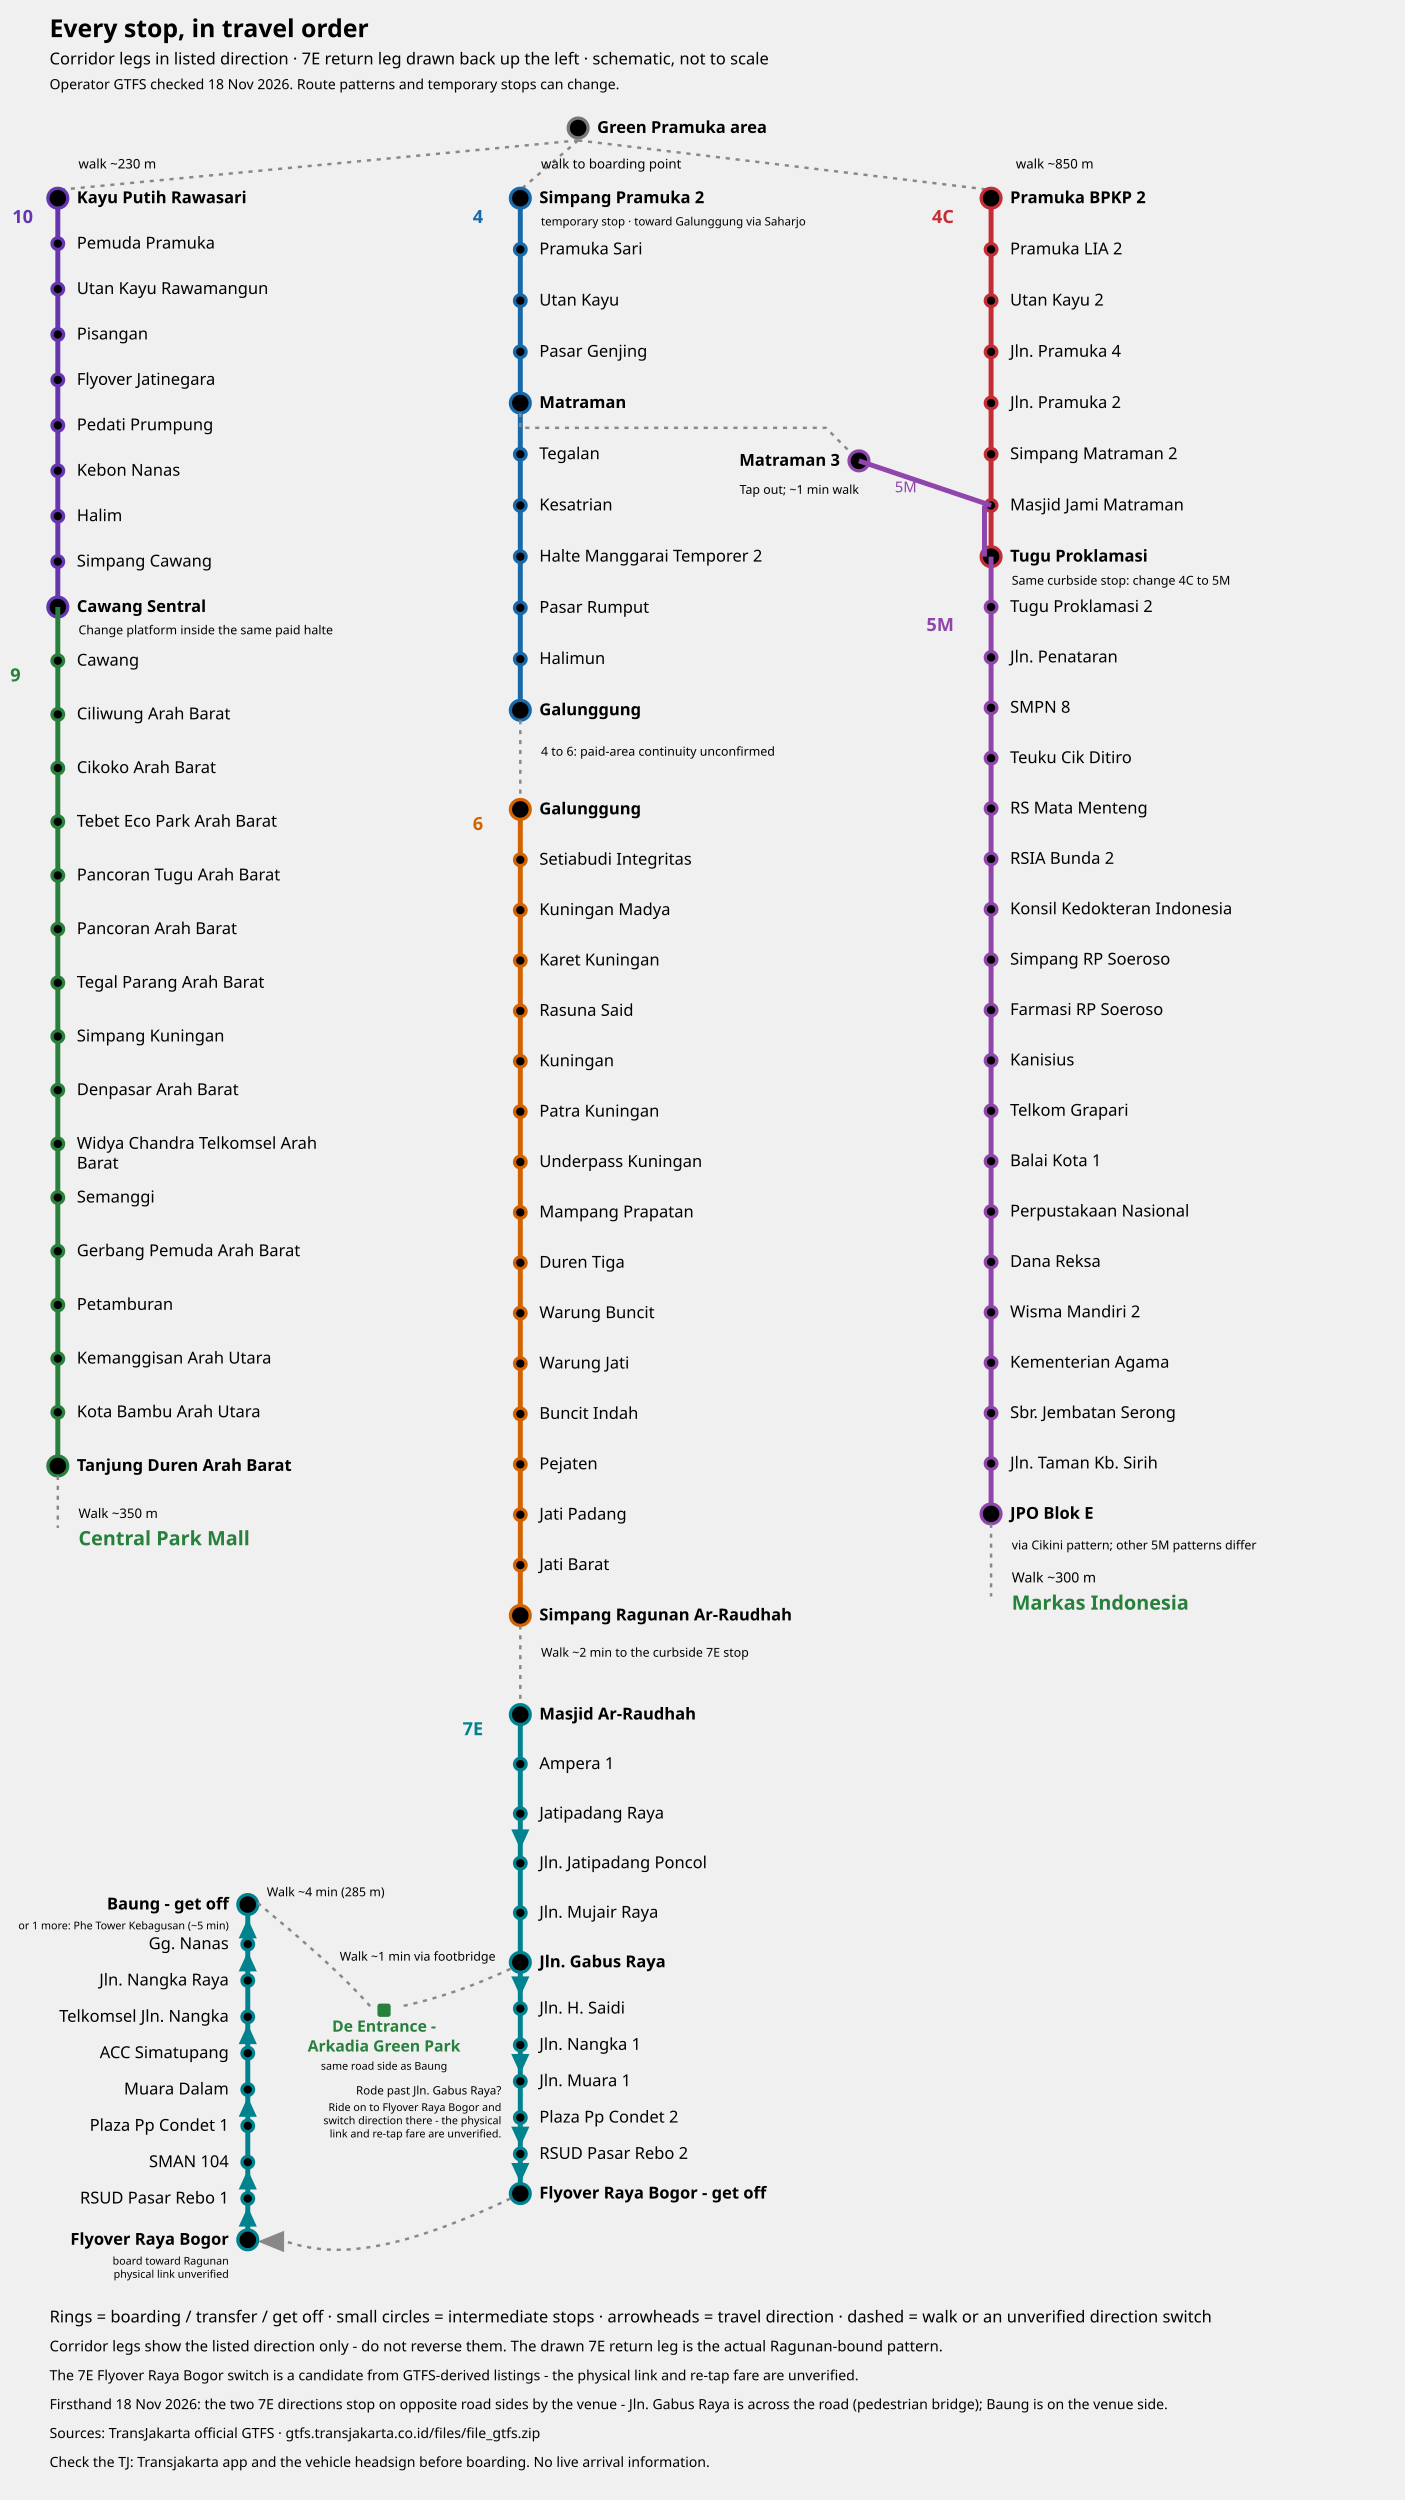
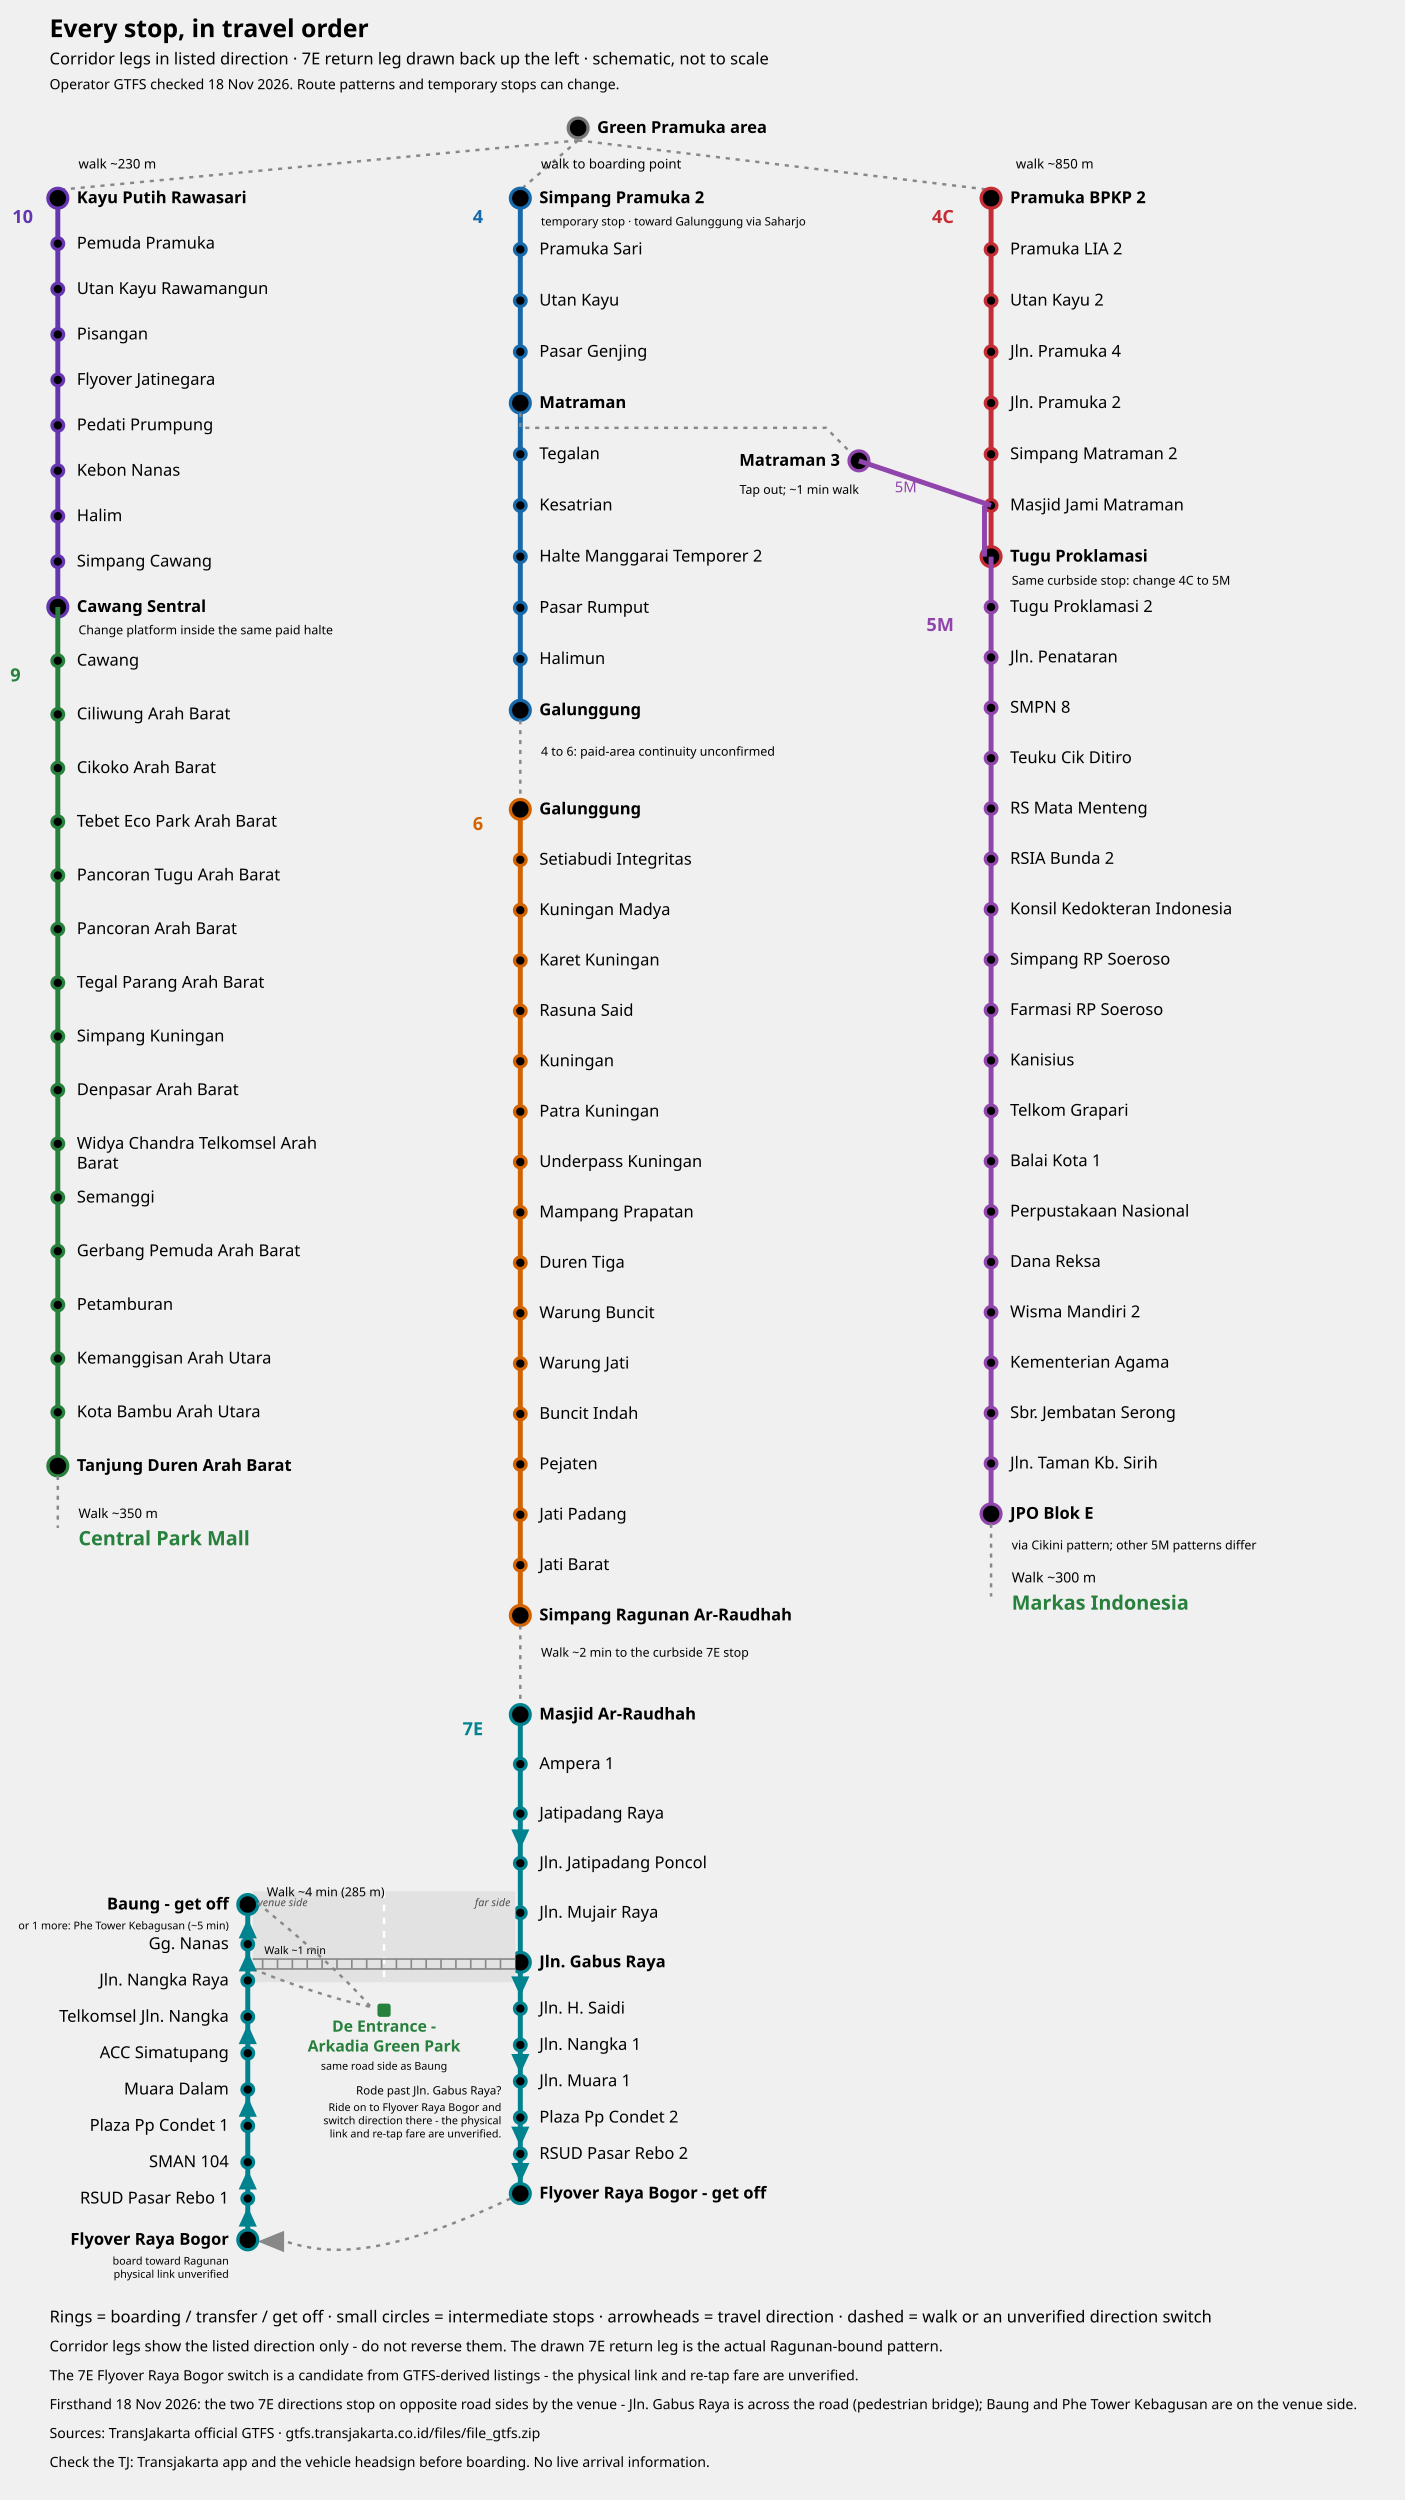
<svg xmlns="http://www.w3.org/2000/svg" viewBox="0 0 1700 3027" role="img" aria-labelledby="all-stops-title all-stops-desc" font-family="system-ui, sans-serif">
  <text x="60" y="45" font-size="30" fill="currentColor" text-anchor="start" font-weight="600">Every stop, in travel order</text>
  <text x="60" y="78" font-size="20" fill="currentColor" text-anchor="start" font-weight="normal">Corridor legs in listed direction · 7E return leg drawn back up the left · schematic, not to scale</text>
  <text x="60" y="108" font-size="17" fill="currentColor" text-anchor="start" font-weight="normal">Operator GTFS checked 18 Nov 2026. Route patterns and temporary stops can change.</text>
  <circle cx="700" cy="155" r="12" fill="Canvas" stroke="#777" stroke-width="4" />
  <text x="723" y="161" font-size="20" fill="currentColor" text-anchor="start" font-weight="600">Green Pramuka area</text>
  <path d="M 700 170 L 70 230" fill="none" stroke="#888" stroke-width="3" stroke-dasharray="5 7" />
  <path d="M 700 170 L 630 230" fill="none" stroke="#888" stroke-width="3" stroke-dasharray="5 7" />
  <path d="M 700 170 L 1200 230" fill="none" stroke="#888" stroke-width="3" stroke-dasharray="5 7" />
  <text x="95" y="204" font-size="16" fill="currentColor" text-anchor="start" font-weight="normal">walk ~230 m</text>
  <text x="655" y="204" font-size="16" fill="currentColor" text-anchor="start" font-weight="normal">walk to boarding point</text>
  <text x="1230" y="204" font-size="16" fill="currentColor" text-anchor="start" font-weight="normal">walk ~850 m</text>
  <text x="40" y="270" font-size="22" fill="#6536b0" text-anchor="end" font-weight="600">10</text>
  <path d="M 70 240 L 70 735" fill="none" stroke="#6536b0" stroke-width="6" />
  <circle cx="70" cy="240" r="12" fill="Canvas" stroke="#6536b0" stroke-width="4" />
  <text x="93" y="246" font-size="20" fill="currentColor" text-anchor="start" font-weight="600">Kayu Putih Rawasari</text>
  <circle cx="70" cy="295" r="7" fill="Canvas" stroke="#6536b0" stroke-width="4" />
  <text x="93" y="301" font-size="20" fill="currentColor" text-anchor="start" font-weight="normal">Pemuda Pramuka</text>
  <circle cx="70" cy="350" r="7" fill="Canvas" stroke="#6536b0" stroke-width="4" />
  <text x="93" y="356" font-size="20" fill="currentColor" text-anchor="start" font-weight="normal">Utan Kayu Rawamangun</text>
  <circle cx="70" cy="405" r="7" fill="Canvas" stroke="#6536b0" stroke-width="4" />
  <text x="93" y="411" font-size="20" fill="currentColor" text-anchor="start" font-weight="normal">Pisangan</text>
  <circle cx="70" cy="460" r="7" fill="Canvas" stroke="#6536b0" stroke-width="4" />
  <text x="93" y="466" font-size="20" fill="currentColor" text-anchor="start" font-weight="normal">Flyover Jatinegara</text>
  <circle cx="70" cy="515" r="7" fill="Canvas" stroke="#6536b0" stroke-width="4" />
  <text x="93" y="521" font-size="20" fill="currentColor" text-anchor="start" font-weight="normal">Pedati Prumpung</text>
  <circle cx="70" cy="570" r="7" fill="Canvas" stroke="#6536b0" stroke-width="4" />
  <text x="93" y="576" font-size="20" fill="currentColor" text-anchor="start" font-weight="normal">Kebon Nanas</text>
  <circle cx="70" cy="625" r="7" fill="Canvas" stroke="#6536b0" stroke-width="4" />
  <text x="93" y="631" font-size="20" fill="currentColor" text-anchor="start" font-weight="normal">Halim</text>
  <circle cx="70" cy="680" r="7" fill="Canvas" stroke="#6536b0" stroke-width="4" />
  <text x="93" y="686" font-size="20" fill="currentColor" text-anchor="start" font-weight="normal">Simpang Cawang</text>
  <circle cx="70" cy="735" r="12" fill="Canvas" stroke="#6536b0" stroke-width="4" />
  <text x="93" y="741" font-size="20" fill="currentColor" text-anchor="start" font-weight="600">Cawang Sentral</text>
  <text x="95" y="768" font-size="15" fill="currentColor" text-anchor="start" font-weight="normal">Change platform inside the same paid halte</text>
  <text x="25" y="825" font-size="22" fill="#27803c" text-anchor="end" font-weight="600">9</text>
  <path d="M 70 735 L 70 1775" fill="none" stroke="#27803c" stroke-width="6" />
  <circle cx="70" cy="800" r="7" fill="Canvas" stroke="#27803c" stroke-width="4" />
  <text x="93" y="806" font-size="20" fill="currentColor" text-anchor="start" font-weight="normal">Cawang</text>
  <circle cx="70" cy="865" r="7" fill="Canvas" stroke="#27803c" stroke-width="4" />
  <text x="93" y="871" font-size="20" fill="currentColor" text-anchor="start" font-weight="normal">Ciliwung Arah Barat</text>
  <circle cx="70" cy="930" r="7" fill="Canvas" stroke="#27803c" stroke-width="4" />
  <text x="93" y="936" font-size="20" fill="currentColor" text-anchor="start" font-weight="normal">Cikoko Arah Barat</text>
  <circle cx="70" cy="995" r="7" fill="Canvas" stroke="#27803c" stroke-width="4" />
  <text x="93" y="1001" font-size="20" fill="currentColor" text-anchor="start" font-weight="normal">Tebet Eco Park Arah Barat</text>
  <circle cx="70" cy="1060" r="7" fill="Canvas" stroke="#27803c" stroke-width="4" />
  <text x="93" y="1066" font-size="20" fill="currentColor" text-anchor="start" font-weight="normal">Pancoran Tugu Arah Barat</text>
  <circle cx="70" cy="1125" r="7" fill="Canvas" stroke="#27803c" stroke-width="4" />
  <text x="93" y="1131" font-size="20" fill="currentColor" text-anchor="start" font-weight="normal">Pancoran Arah Barat</text>
  <circle cx="70" cy="1190" r="7" fill="Canvas" stroke="#27803c" stroke-width="4" />
  <text x="93" y="1196" font-size="20" fill="currentColor" text-anchor="start" font-weight="normal">Tegal Parang Arah Barat</text>
  <circle cx="70" cy="1255" r="7" fill="Canvas" stroke="#27803c" stroke-width="4" />
  <text x="93" y="1261" font-size="20" fill="currentColor" text-anchor="start" font-weight="normal">Simpang Kuningan</text>
  <circle cx="70" cy="1320" r="7" fill="Canvas" stroke="#27803c" stroke-width="4" />
  <text x="93" y="1326" font-size="20" fill="currentColor" text-anchor="start" font-weight="normal">Denpasar Arah Barat</text>
  <circle cx="70" cy="1385" r="7" fill="Canvas" stroke="#27803c" stroke-width="4" />
  <text x="93" y="1391" font-size="20" fill="currentColor" text-anchor="start" font-weight="normal">Widya Chandra Telkomsel Arah</text>
  <text x="93" y="1415" font-size="20" fill="currentColor" text-anchor="start" font-weight="normal">Barat</text>
  <circle cx="70" cy="1450" r="7" fill="Canvas" stroke="#27803c" stroke-width="4" />
  <text x="93" y="1456" font-size="20" fill="currentColor" text-anchor="start" font-weight="normal">Semanggi</text>
  <circle cx="70" cy="1515" r="7" fill="Canvas" stroke="#27803c" stroke-width="4" />
  <text x="93" y="1521" font-size="20" fill="currentColor" text-anchor="start" font-weight="normal">Gerbang Pemuda Arah Barat</text>
  <circle cx="70" cy="1580" r="7" fill="Canvas" stroke="#27803c" stroke-width="4" />
  <text x="93" y="1586" font-size="20" fill="currentColor" text-anchor="start" font-weight="normal">Petamburan</text>
  <circle cx="70" cy="1645" r="7" fill="Canvas" stroke="#27803c" stroke-width="4" />
  <text x="93" y="1651" font-size="20" fill="currentColor" text-anchor="start" font-weight="normal">Kemanggisan Arah Utara</text>
  <circle cx="70" cy="1710" r="7" fill="Canvas" stroke="#27803c" stroke-width="4" />
  <text x="93" y="1716" font-size="20" fill="currentColor" text-anchor="start" font-weight="normal">Kota Bambu Arah Utara</text>
  <circle cx="70" cy="1775" r="12" fill="Canvas" stroke="#27803c" stroke-width="4" />
  <text x="93" y="1781" font-size="20" fill="currentColor" text-anchor="start" font-weight="600">Tanjung Duren Arah Barat</text>
  <path d="M 70 1787 L 70 1850" fill="none" stroke="#888" stroke-width="3" stroke-dasharray="5 7" />
  <text x="95" y="1838" font-size="16" fill="currentColor" text-anchor="start" font-weight="normal">Walk ~350 m</text>
  <text x="95" y="1871" font-size="24" fill="#27803c" text-anchor="start" font-weight="600">Central Park Mall</text>
  <text x="585" y="270" font-size="22" fill="#1769aa" text-anchor="end" font-weight="600">4</text>
  <path d="M 630 240 L 630 860" fill="none" stroke="#1769aa" stroke-width="6" />
  <circle cx="630" cy="240" r="12" fill="Canvas" stroke="#1769aa" stroke-width="4" />
  <text x="653" y="246" font-size="20" fill="currentColor" text-anchor="start" font-weight="600">Simpang Pramuka 2</text>
  <circle cx="630" cy="302" r="7" fill="Canvas" stroke="#1769aa" stroke-width="4" />
  <text x="653" y="308" font-size="20" fill="currentColor" text-anchor="start" font-weight="normal">Pramuka Sari</text>
  <circle cx="630" cy="364" r="7" fill="Canvas" stroke="#1769aa" stroke-width="4" />
  <text x="653" y="370" font-size="20" fill="currentColor" text-anchor="start" font-weight="normal">Utan Kayu</text>
  <circle cx="630" cy="426" r="7" fill="Canvas" stroke="#1769aa" stroke-width="4" />
  <text x="653" y="432" font-size="20" fill="currentColor" text-anchor="start" font-weight="normal">Pasar Genjing</text>
  <circle cx="630" cy="488" r="12" fill="Canvas" stroke="#1769aa" stroke-width="4" />
  <text x="653" y="494" font-size="20" fill="currentColor" text-anchor="start" font-weight="600">Matraman</text>
  <circle cx="630" cy="550" r="7" fill="Canvas" stroke="#1769aa" stroke-width="4" />
  <text x="653" y="556" font-size="20" fill="currentColor" text-anchor="start" font-weight="normal">Tegalan</text>
  <circle cx="630" cy="612" r="7" fill="Canvas" stroke="#1769aa" stroke-width="4" />
  <text x="653" y="618" font-size="20" fill="currentColor" text-anchor="start" font-weight="normal">Kesatrian</text>
  <circle cx="630" cy="674" r="7" fill="Canvas" stroke="#1769aa" stroke-width="4" />
  <text x="653" y="680" font-size="20" fill="currentColor" text-anchor="start" font-weight="normal">Halte Manggarai Temporer 2</text>
  <circle cx="630" cy="736" r="7" fill="Canvas" stroke="#1769aa" stroke-width="4" />
  <text x="653" y="742" font-size="20" fill="currentColor" text-anchor="start" font-weight="normal">Pasar Rumput</text>
  <circle cx="630" cy="798" r="7" fill="Canvas" stroke="#1769aa" stroke-width="4" />
  <text x="653" y="804" font-size="20" fill="currentColor" text-anchor="start" font-weight="normal">Halimun</text>
  <circle cx="630" cy="860" r="12" fill="Canvas" stroke="#1769aa" stroke-width="4" />
  <text x="653" y="866" font-size="20" fill="currentColor" text-anchor="start" font-weight="600">Galunggung</text>
  <text x="655" y="273" font-size="14" fill="currentColor" text-anchor="start" font-weight="normal">temporary stop · toward Galunggung via Saharjo</text>
  <path d="M 630 500 L 630 518 L 1000 518 L 1040 558" fill="none" stroke="#888" stroke-width="3" stroke-dasharray="5 7" />
  <circle cx="1040" cy="558" r="12" fill="Canvas" stroke="#9045ac" stroke-width="4" />
  <text x="1017" y="564" font-size="20" fill="currentColor" text-anchor="end" font-weight="600">Matraman 3</text>
  <text x="1040" y="598" font-size="15" fill="currentColor" text-anchor="end" font-weight="normal">Tap out; ~1 min walk</text>
  <path d="M 630 872 L 630 970" fill="none" stroke="#888" stroke-width="3" stroke-dasharray="5 7" />
  <text x="655" y="915" font-size="15" fill="currentColor" text-anchor="start" font-weight="normal">4 to 6: paid-area continuity unconfirmed</text>
  <text x="585" y="1005" font-size="22" fill="#d36300" text-anchor="end" font-weight="600">6</text>
  <path d="M 630 980 L 630 1956" fill="none" stroke="#d36300" stroke-width="6" />
  <circle cx="630" cy="980" r="12" fill="Canvas" stroke="#d36300" stroke-width="4" />
  <text x="653" y="986" font-size="20" fill="currentColor" text-anchor="start" font-weight="600">Galunggung</text>
  <circle cx="630" cy="1041" r="7" fill="Canvas" stroke="#d36300" stroke-width="4" />
  <text x="653" y="1047" font-size="20" fill="currentColor" text-anchor="start" font-weight="normal">Setiabudi Integritas</text>
  <circle cx="630" cy="1102" r="7" fill="Canvas" stroke="#d36300" stroke-width="4" />
  <text x="653" y="1108" font-size="20" fill="currentColor" text-anchor="start" font-weight="normal">Kuningan Madya</text>
  <circle cx="630" cy="1163" r="7" fill="Canvas" stroke="#d36300" stroke-width="4" />
  <text x="653" y="1169" font-size="20" fill="currentColor" text-anchor="start" font-weight="normal">Karet Kuningan</text>
  <circle cx="630" cy="1224" r="7" fill="Canvas" stroke="#d36300" stroke-width="4" />
  <text x="653" y="1230" font-size="20" fill="currentColor" text-anchor="start" font-weight="normal">Rasuna Said</text>
  <circle cx="630" cy="1285" r="7" fill="Canvas" stroke="#d36300" stroke-width="4" />
  <text x="653" y="1291" font-size="20" fill="currentColor" text-anchor="start" font-weight="normal">Kuningan</text>
  <circle cx="630" cy="1346" r="7" fill="Canvas" stroke="#d36300" stroke-width="4" />
  <text x="653" y="1352" font-size="20" fill="currentColor" text-anchor="start" font-weight="normal">Patra Kuningan</text>
  <circle cx="630" cy="1407" r="7" fill="Canvas" stroke="#d36300" stroke-width="4" />
  <text x="653" y="1413" font-size="20" fill="currentColor" text-anchor="start" font-weight="normal">Underpass Kuningan</text>
  <circle cx="630" cy="1468" r="7" fill="Canvas" stroke="#d36300" stroke-width="4" />
  <text x="653" y="1474" font-size="20" fill="currentColor" text-anchor="start" font-weight="normal">Mampang Prapatan</text>
  <circle cx="630" cy="1529" r="7" fill="Canvas" stroke="#d36300" stroke-width="4" />
  <text x="653" y="1535" font-size="20" fill="currentColor" text-anchor="start" font-weight="normal">Duren Tiga</text>
  <circle cx="630" cy="1590" r="7" fill="Canvas" stroke="#d36300" stroke-width="4" />
  <text x="653" y="1596" font-size="20" fill="currentColor" text-anchor="start" font-weight="normal">Warung Buncit</text>
  <circle cx="630" cy="1651" r="7" fill="Canvas" stroke="#d36300" stroke-width="4" />
  <text x="653" y="1657" font-size="20" fill="currentColor" text-anchor="start" font-weight="normal">Warung Jati</text>
  <circle cx="630" cy="1712" r="7" fill="Canvas" stroke="#d36300" stroke-width="4" />
  <text x="653" y="1718" font-size="20" fill="currentColor" text-anchor="start" font-weight="normal">Buncit Indah</text>
  <circle cx="630" cy="1773" r="7" fill="Canvas" stroke="#d36300" stroke-width="4" />
  <text x="653" y="1779" font-size="20" fill="currentColor" text-anchor="start" font-weight="normal">Pejaten</text>
  <circle cx="630" cy="1834" r="7" fill="Canvas" stroke="#d36300" stroke-width="4" />
  <text x="653" y="1840" font-size="20" fill="currentColor" text-anchor="start" font-weight="normal">Jati Padang</text>
  <circle cx="630" cy="1895" r="7" fill="Canvas" stroke="#d36300" stroke-width="4" />
  <text x="653" y="1901" font-size="20" fill="currentColor" text-anchor="start" font-weight="normal">Jati Barat</text>
  <circle cx="630" cy="1956" r="12" fill="Canvas" stroke="#d36300" stroke-width="4" />
  <text x="653" y="1962" font-size="20" fill="currentColor" text-anchor="start" font-weight="600">Simpang Ragunan Ar-Raudhah</text>
  <path d="M 630 1968 L 630 2066" fill="none" stroke="#888" stroke-width="3" stroke-dasharray="5 7" />
  <text x="655" y="2006" font-size="15" fill="currentColor" text-anchor="start" font-weight="normal">Walk ~2 min to the curbside 7E stop</text>
  <text x="585" y="2101" font-size="22" fill="#00838f" text-anchor="end" font-weight="600">7E</text>
  <path d="M 630 2076 L 630 2376" fill="none" stroke="#00838f" stroke-width="6" />
  <circle cx="630" cy="2076" r="12" fill="Canvas" stroke="#00838f" stroke-width="4" />
  <text x="653" y="2082" font-size="20" fill="currentColor" text-anchor="start" font-weight="600">Masjid Ar-Raudhah</text>
  <circle cx="630" cy="2136" r="7" fill="Canvas" stroke="#00838f" stroke-width="4" />
  <text x="653" y="2142" font-size="20" fill="currentColor" text-anchor="start" font-weight="normal">Ampera 1</text>
  <circle cx="630" cy="2196" r="7" fill="Canvas" stroke="#00838f" stroke-width="4" />
  <text x="653" y="2202" font-size="20" fill="currentColor" text-anchor="start" font-weight="normal">Jatipadang Raya</text>
  <circle cx="630" cy="2256" r="7" fill="Canvas" stroke="#00838f" stroke-width="4" />
  <text x="653" y="2262" font-size="20" fill="currentColor" text-anchor="start" font-weight="normal">Jln. Jatipadang Poncol</text>
  <circle cx="630" cy="2316" r="7" fill="Canvas" stroke="#00838f" stroke-width="4" />
  <text x="653" y="2322" font-size="20" fill="currentColor" text-anchor="start" font-weight="normal">Jln. Mujair Raya</text>
  <circle cx="630" cy="2376" r="12" fill="Canvas" stroke="#00838f" stroke-width="4" />
  <text x="653" y="2382" font-size="20" fill="currentColor" text-anchor="start" font-weight="600">Jln. Gabus Raya</text>
  <path d="M 630 2388 L 630 2644" fill="none" stroke="#00838f" stroke-width="6" />
+   <rect x="306" y="2290" width="318" height="110" fill="#e2e2e2" />
+   <line x1="465" y1="2290" x2="465" y2="2400" stroke="#fff" stroke-width="3" stroke-dasharray="8 8" />
+   <text x="312" y="2308" font-size="13" font-style="italic" opacity=".65" fill="currentColor" text-anchor="start">venue side</text>
+   <text x="618" y="2308" font-size="13" font-style="italic" opacity=".65" fill="currentColor" text-anchor="end">far side</text>
+   <line x1="306" y1="2372" x2="624" y2="2372" stroke="#888" stroke-width="2" />
+   <line x1="306" y1="2384" x2="624" y2="2384" stroke="#888" stroke-width="2" />
+   <line x1="318" y1="2372" x2="318" y2="2384" stroke="#888" stroke-width="2" />
+   <line x1="336" y1="2372" x2="336" y2="2384" stroke="#888" stroke-width="2" />
+   <line x1="354" y1="2372" x2="354" y2="2384" stroke="#888" stroke-width="2" />
+   <line x1="372" y1="2372" x2="372" y2="2384" stroke="#888" stroke-width="2" />
+   <line x1="390" y1="2372" x2="390" y2="2384" stroke="#888" stroke-width="2" />
+   <line x1="408" y1="2372" x2="408" y2="2384" stroke="#888" stroke-width="2" />
+   <line x1="426" y1="2372" x2="426" y2="2384" stroke="#888" stroke-width="2" />
+   <line x1="444" y1="2372" x2="444" y2="2384" stroke="#888" stroke-width="2" />
+   <line x1="462" y1="2372" x2="462" y2="2384" stroke="#888" stroke-width="2" />
+   <line x1="480" y1="2372" x2="480" y2="2384" stroke="#888" stroke-width="2" />
+   <line x1="498" y1="2372" x2="498" y2="2384" stroke="#888" stroke-width="2" />
+   <line x1="516" y1="2372" x2="516" y2="2384" stroke="#888" stroke-width="2" />
+   <line x1="534" y1="2372" x2="534" y2="2384" stroke="#888" stroke-width="2" />
+   <line x1="552" y1="2372" x2="552" y2="2384" stroke="#888" stroke-width="2" />
+   <line x1="570" y1="2372" x2="570" y2="2384" stroke="#888" stroke-width="2" />
+   <line x1="588" y1="2372" x2="588" y2="2384" stroke="#888" stroke-width="2" />
+   <line x1="606" y1="2372" x2="606" y2="2384" stroke="#888" stroke-width="2" />
  <rect x="457" y="2426" width="16" height="16" rx="3" fill="#27803c" />
  <text x="465" y="2460" font-size="19" fill="#27803c" text-anchor="middle" font-weight="600">De Entrance -</text>
  <text x="465" y="2484" font-size="19" fill="#27803c" text-anchor="middle" font-weight="600">Arkadia Green Park</text>
  <text x="465" y="2506" font-size="13" fill="currentColor" text-anchor="middle" font-weight="normal">same road side as Baung</text>
-   <path d="M 618 2384 C 570 2406, 530 2420, 483 2430" fill="none" stroke="#888" stroke-width="3" stroke-dasharray="5 7" />
-   <text x="600" y="2374" font-size="15" fill="currentColor" text-anchor="end" font-weight="normal">Walk ~1 min via footbridge</text>
+   <path d="M 306 2384 C 370 2410, 420 2424, 449 2430" fill="none" stroke="#888" stroke-width="3" stroke-dasharray="5 7" />
+   <text x="320" y="2366" font-size="13" fill="currentColor" text-anchor="start" font-weight="normal">Walk ~1 min</text>
  <circle cx="630" cy="2432" r="7" fill="Canvas" stroke="#00838f" stroke-width="4" />
  <text x="653" y="2438" font-size="20" fill="currentColor" text-anchor="start" font-weight="normal">Jln. H. Saidi</text>
  <circle cx="630" cy="2476" r="7" fill="Canvas" stroke="#00838f" stroke-width="4" />
  <text x="653" y="2482" font-size="20" fill="currentColor" text-anchor="start" font-weight="normal">Jln. Nangka 1</text>
  <circle cx="630" cy="2520" r="7" fill="Canvas" stroke="#00838f" stroke-width="4" />
  <text x="653" y="2526" font-size="20" fill="currentColor" text-anchor="start" font-weight="normal">Jln. Muara 1</text>
  <circle cx="630" cy="2564" r="7" fill="Canvas" stroke="#00838f" stroke-width="4" />
  <text x="653" y="2570" font-size="20" fill="currentColor" text-anchor="start" font-weight="normal">Plaza Pp Condet 2</text>
  <circle cx="630" cy="2608" r="7" fill="Canvas" stroke="#00838f" stroke-width="4" />
  <text x="653" y="2614" font-size="20" fill="currentColor" text-anchor="start" font-weight="normal">RSUD Pasar Rebo 2</text>
  <circle cx="630" cy="2656" r="12" fill="Canvas" stroke="#00838f" stroke-width="4" />
  <text x="653" y="2662" font-size="20" fill="currentColor" text-anchor="start" font-weight="600">Flyover Raya Bogor - get off</text>
  <text x="607" y="2536" font-size="14" fill="currentColor" text-anchor="end" font-weight="normal">Rode past Jln. Gabus Raya?</text>
  <text x="607" y="2556" font-size="13" fill="currentColor" text-anchor="end" font-weight="normal">Ride on to Flyover Raya Bogor and</text>
  <text x="607" y="2572" font-size="13" fill="currentColor" text-anchor="end" font-weight="normal">switch direction there - the physical</text>
  <text x="607" y="2588" font-size="13" fill="currentColor" text-anchor="end" font-weight="normal">link and re-tap fare are unverified.</text>
  <path d="M 630 2239 L 619 2215 L 641 2215 Z" fill="#00838f" stroke="Canvas" stroke-width="3" stroke-linejoin="round" />
  <path d="M 630 2417 L 619 2393 L 641 2393 Z" fill="#00838f" stroke="Canvas" stroke-width="3" stroke-linejoin="round" />
  <path d="M 630 2511 L 619 2487 L 641 2487 Z" fill="#00838f" stroke="Canvas" stroke-width="3" stroke-linejoin="round" />
  <path d="M 630 2599 L 619 2575 L 641 2575 Z" fill="#00838f" stroke="Canvas" stroke-width="3" stroke-linejoin="round" />
  <path d="M 630 2643 L 619 2619 L 641 2619 Z" fill="#00838f" stroke="Canvas" stroke-width="3" stroke-linejoin="round" />
  <path d="M 618 2662 C 470 2732, 400 2732, 346 2714" fill="none" stroke="#888" stroke-width="3" stroke-dasharray="5 7" />
  <path d="M 312 2714 L 344 2701 L 344 2727 Z" fill="#888" stroke="Canvas" stroke-width="3" stroke-linejoin="round" />
  <circle cx="300" cy="2712" r="12" fill="Canvas" stroke="#00838f" stroke-width="4" />
  <text x="277" y="2718" font-size="20" fill="currentColor" text-anchor="end" font-weight="600">Flyover Raya Bogor</text>
  <text x="277" y="2742" font-size="13" fill="currentColor" text-anchor="end" font-weight="normal">board toward Ragunan</text>
  <text x="277" y="2758" font-size="13" fill="currentColor" text-anchor="end" font-weight="normal">physical link unverified</text>
  <path d="M 300 2318 L 300 2700" fill="none" stroke="#00838f" stroke-width="6" />
  <circle cx="300" cy="2354" r="7" fill="Canvas" stroke="#00838f" stroke-width="4" />
  <text x="277" y="2360" font-size="20" fill="currentColor" text-anchor="end" font-weight="normal">Gg. Nanas</text>
  <circle cx="300" cy="2398" r="7" fill="Canvas" stroke="#00838f" stroke-width="4" />
  <text x="277" y="2404" font-size="20" fill="currentColor" text-anchor="end" font-weight="normal">Jln. Nangka Raya</text>
  <circle cx="300" cy="2442" r="7" fill="Canvas" stroke="#00838f" stroke-width="4" />
  <text x="277" y="2448" font-size="20" fill="currentColor" text-anchor="end" font-weight="normal">Telkomsel Jln. Nangka</text>
  <circle cx="300" cy="2486" r="7" fill="Canvas" stroke="#00838f" stroke-width="4" />
  <text x="277" y="2492" font-size="20" fill="currentColor" text-anchor="end" font-weight="normal">ACC Simatupang</text>
  <circle cx="300" cy="2530" r="7" fill="Canvas" stroke="#00838f" stroke-width="4" />
  <text x="277" y="2536" font-size="20" fill="currentColor" text-anchor="end" font-weight="normal">Muara Dalam</text>
  <circle cx="300" cy="2574" r="7" fill="Canvas" stroke="#00838f" stroke-width="4" />
  <text x="277" y="2580" font-size="20" fill="currentColor" text-anchor="end" font-weight="normal">Plaza Pp Condet 1</text>
  <circle cx="300" cy="2618" r="7" fill="Canvas" stroke="#00838f" stroke-width="4" />
  <text x="277" y="2624" font-size="20" fill="currentColor" text-anchor="end" font-weight="normal">SMAN 104</text>
  <circle cx="300" cy="2662" r="7" fill="Canvas" stroke="#00838f" stroke-width="4" />
  <text x="277" y="2668" font-size="20" fill="currentColor" text-anchor="end" font-weight="normal">RSUD Pasar Rebo 1</text>
  <path d="M 300 2323 L 289 2347 L 311 2347 Z" fill="#00838f" stroke="Canvas" stroke-width="3" stroke-linejoin="round" />
  <path d="M 300 2363 L 289 2387 L 311 2387 Z" fill="#00838f" stroke="Canvas" stroke-width="3" stroke-linejoin="round" />
  <path d="M 300 2451 L 289 2475 L 311 2475 Z" fill="#00838f" stroke="Canvas" stroke-width="3" stroke-linejoin="round" />
  <path d="M 300 2539 L 289 2563 L 311 2563 Z" fill="#00838f" stroke="Canvas" stroke-width="3" stroke-linejoin="round" />
  <path d="M 300 2627 L 289 2651 L 311 2651 Z" fill="#00838f" stroke="Canvas" stroke-width="3" stroke-linejoin="round" />
  <path d="M 300 2672 L 289 2696 L 311 2696 Z" fill="#00838f" stroke="Canvas" stroke-width="3" stroke-linejoin="round" />
  <circle cx="300" cy="2306" r="12" fill="Canvas" stroke="#00838f" stroke-width="4" />
  <text x="277" y="2312" font-size="20" fill="currentColor" text-anchor="end" font-weight="600">Baung - get off</text>
  <text x="277" y="2336" font-size="13" fill="currentColor" text-anchor="end" font-weight="normal">or 1 more: Phe Tower Kebagusan (~5 min)</text>
  <path d="M 312 2304 C 360 2344, 410 2386, 449 2430" fill="none" stroke="#888" stroke-width="3" stroke-dasharray="5 7" />
  <text x="323" y="2296" font-size="15" fill="currentColor" text-anchor="start" font-weight="normal">Walk ~4 min (285 m)</text>
  <text x="1155" y="270" font-size="22" fill="#c52d36" text-anchor="end" font-weight="600">4C</text>
  <path d="M 1200 240 L 1200 674" fill="none" stroke="#c52d36" stroke-width="6" />
  <circle cx="1200" cy="240" r="12" fill="Canvas" stroke="#c52d36" stroke-width="4" />
  <text x="1223" y="246" font-size="20" fill="currentColor" text-anchor="start" font-weight="600">Pramuka BPKP 2</text>
  <circle cx="1200" cy="302" r="7" fill="Canvas" stroke="#c52d36" stroke-width="4" />
  <text x="1223" y="308" font-size="20" fill="currentColor" text-anchor="start" font-weight="normal">Pramuka LIA 2</text>
  <circle cx="1200" cy="364" r="7" fill="Canvas" stroke="#c52d36" stroke-width="4" />
  <text x="1223" y="370" font-size="20" fill="currentColor" text-anchor="start" font-weight="normal">Utan Kayu 2</text>
  <circle cx="1200" cy="426" r="7" fill="Canvas" stroke="#c52d36" stroke-width="4" />
  <text x="1223" y="432" font-size="20" fill="currentColor" text-anchor="start" font-weight="normal">Jln. Pramuka 4</text>
  <circle cx="1200" cy="488" r="7" fill="Canvas" stroke="#c52d36" stroke-width="4" />
  <text x="1223" y="494" font-size="20" fill="currentColor" text-anchor="start" font-weight="normal">Jln. Pramuka 2</text>
  <circle cx="1200" cy="550" r="7" fill="Canvas" stroke="#c52d36" stroke-width="4" />
  <text x="1223" y="556" font-size="20" fill="currentColor" text-anchor="start" font-weight="normal">Simpang Matraman 2</text>
  <circle cx="1200" cy="612" r="7" fill="Canvas" stroke="#c52d36" stroke-width="4" />
  <text x="1223" y="618" font-size="20" fill="currentColor" text-anchor="start" font-weight="normal">Masjid Jami Matraman</text>
  <circle cx="1200" cy="674" r="12" fill="Canvas" stroke="#c52d36" stroke-width="4" />
  <text x="1223" y="680" font-size="20" fill="currentColor" text-anchor="start" font-weight="600">Tugu Proklamasi</text>
  <path d="M 1040 558 L 1200 612" fill="none" stroke="#9045ac" stroke-width="6" />
  <text x="1110" y="596" font-size="18" fill="#9045ac" text-anchor="end" font-weight="normal">5M</text>
  <path d="M 1192 612 L 1192 674" fill="none" stroke="#9045ac" stroke-width="6" />
  <text x="1225" y="708" font-size="15" fill="currentColor" text-anchor="start" font-weight="normal">Same curbside stop: change 4C to 5M</text>
  <path d="M 1200 674 L 1200 1833" fill="none" stroke="#9045ac" stroke-width="6" />
  <circle cx="1200" cy="735" r="7" fill="Canvas" stroke="#9045ac" stroke-width="4" />
  <text x="1223" y="741" font-size="20" fill="currentColor" text-anchor="start" font-weight="normal">Tugu Proklamasi 2</text>
  <circle cx="1200" cy="796" r="7" fill="Canvas" stroke="#9045ac" stroke-width="4" />
  <text x="1223" y="802" font-size="20" fill="currentColor" text-anchor="start" font-weight="normal">Jln. Penataran</text>
  <circle cx="1200" cy="857" r="7" fill="Canvas" stroke="#9045ac" stroke-width="4" />
  <text x="1223" y="863" font-size="20" fill="currentColor" text-anchor="start" font-weight="normal">SMPN 8</text>
  <circle cx="1200" cy="918" r="7" fill="Canvas" stroke="#9045ac" stroke-width="4" />
  <text x="1223" y="924" font-size="20" fill="currentColor" text-anchor="start" font-weight="normal">Teuku Cik Ditiro</text>
  <circle cx="1200" cy="979" r="7" fill="Canvas" stroke="#9045ac" stroke-width="4" />
  <text x="1223" y="985" font-size="20" fill="currentColor" text-anchor="start" font-weight="normal">RS Mata Menteng</text>
  <circle cx="1200" cy="1040" r="7" fill="Canvas" stroke="#9045ac" stroke-width="4" />
  <text x="1223" y="1046" font-size="20" fill="currentColor" text-anchor="start" font-weight="normal">RSIA Bunda 2</text>
  <circle cx="1200" cy="1101" r="7" fill="Canvas" stroke="#9045ac" stroke-width="4" />
  <text x="1223" y="1107" font-size="20" fill="currentColor" text-anchor="start" font-weight="normal">Konsil Kedokteran Indonesia</text>
  <circle cx="1200" cy="1162" r="7" fill="Canvas" stroke="#9045ac" stroke-width="4" />
  <text x="1223" y="1168" font-size="20" fill="currentColor" text-anchor="start" font-weight="normal">Simpang RP Soeroso</text>
  <circle cx="1200" cy="1223" r="7" fill="Canvas" stroke="#9045ac" stroke-width="4" />
  <text x="1223" y="1229" font-size="20" fill="currentColor" text-anchor="start" font-weight="normal">Farmasi RP Soeroso</text>
  <circle cx="1200" cy="1284" r="7" fill="Canvas" stroke="#9045ac" stroke-width="4" />
  <text x="1223" y="1290" font-size="20" fill="currentColor" text-anchor="start" font-weight="normal">Kanisius</text>
  <circle cx="1200" cy="1345" r="7" fill="Canvas" stroke="#9045ac" stroke-width="4" />
  <text x="1223" y="1351" font-size="20" fill="currentColor" text-anchor="start" font-weight="normal">Telkom Grapari</text>
  <circle cx="1200" cy="1406" r="7" fill="Canvas" stroke="#9045ac" stroke-width="4" />
  <text x="1223" y="1412" font-size="20" fill="currentColor" text-anchor="start" font-weight="normal">Balai Kota 1</text>
  <circle cx="1200" cy="1467" r="7" fill="Canvas" stroke="#9045ac" stroke-width="4" />
  <text x="1223" y="1473" font-size="20" fill="currentColor" text-anchor="start" font-weight="normal">Perpustakaan Nasional</text>
  <circle cx="1200" cy="1528" r="7" fill="Canvas" stroke="#9045ac" stroke-width="4" />
  <text x="1223" y="1534" font-size="20" fill="currentColor" text-anchor="start" font-weight="normal">Dana Reksa</text>
  <circle cx="1200" cy="1589" r="7" fill="Canvas" stroke="#9045ac" stroke-width="4" />
  <text x="1223" y="1595" font-size="20" fill="currentColor" text-anchor="start" font-weight="normal">Wisma Mandiri 2</text>
  <circle cx="1200" cy="1650" r="7" fill="Canvas" stroke="#9045ac" stroke-width="4" />
  <text x="1223" y="1656" font-size="20" fill="currentColor" text-anchor="start" font-weight="normal">Kementerian Agama</text>
  <circle cx="1200" cy="1711" r="7" fill="Canvas" stroke="#9045ac" stroke-width="4" />
  <text x="1223" y="1717" font-size="20" fill="currentColor" text-anchor="start" font-weight="normal">Sbr. Jembatan Serong</text>
  <circle cx="1200" cy="1772" r="7" fill="Canvas" stroke="#9045ac" stroke-width="4" />
  <text x="1223" y="1778" font-size="20" fill="currentColor" text-anchor="start" font-weight="normal">Jln. Taman Kb. Sirih</text>
  <circle cx="1200" cy="1833" r="12" fill="Canvas" stroke="#9045ac" stroke-width="4" />
  <text x="1223" y="1839" font-size="20" fill="currentColor" text-anchor="start" font-weight="600">JPO Blok E</text>
  <text x="1155" y="764" font-size="22" fill="#9045ac" text-anchor="end" font-weight="600">5M</text>
  <text x="1225" y="1876" font-size="15" fill="currentColor" text-anchor="start" font-weight="normal">via Cikini pattern; other 5M patterns differ</text>
  <path d="M 1200 1845 L 1200 1933" fill="none" stroke="#888" stroke-width="3" stroke-dasharray="5 7" />
  <text x="1225" y="1916" font-size="17" fill="currentColor" text-anchor="start" font-weight="normal">Walk ~300 m</text>
  <text x="1225" y="1949" font-size="24" fill="#27803c" text-anchor="start" font-weight="600">Markas Indonesia</text>
  <text x="60" y="2812" font-size="20" fill="currentColor" text-anchor="start" font-weight="normal">Rings = boarding / transfer / get off · small circles = intermediate stops · arrowheads = travel direction · dashed = walk or an unverified direction switch</text>
  <text x="60" y="2847" font-size="18" fill="currentColor" text-anchor="start" font-weight="normal">Corridor legs show the listed direction only - do not reverse them. The drawn 7E return leg is the actual Ragunan-bound pattern.</text>
  <text x="60" y="2882" font-size="17" fill="currentColor" text-anchor="start" font-weight="normal">The 7E Flyover Raya Bogor switch is a candidate from GTFS-derived listings - the physical link and re-tap fare are unverified.</text>
-   <text x="60" y="2917" font-size="17" fill="currentColor" text-anchor="start" font-weight="normal">Firsthand 18 Nov 2026: the two 7E directions stop on opposite road sides by the venue - Jln. Gabus Raya is across the road (pedestrian bridge); Baung is on the venue side.</text>
+   <text x="60" y="2917" font-size="17" fill="currentColor" text-anchor="start" font-weight="normal">Firsthand 18 Nov 2026: the two 7E directions stop on opposite road sides by the venue - Jln. Gabus Raya is across the road (pedestrian bridge); Baung and Phe Tower Kebagusan are on the venue side.</text>
  <text x="60" y="2952" font-size="17" fill="currentColor" text-anchor="start" font-weight="normal">Sources: TransJakarta official GTFS · gtfs.transjakarta.co.id/files/file_gtfs.zip</text>
  <text x="60" y="2987" font-size="17" fill="currentColor" text-anchor="start" font-weight="normal">Check the TJ: Transjakarta app and the vehicle headsign before boarding. No live arrival information.</text>
</svg>
